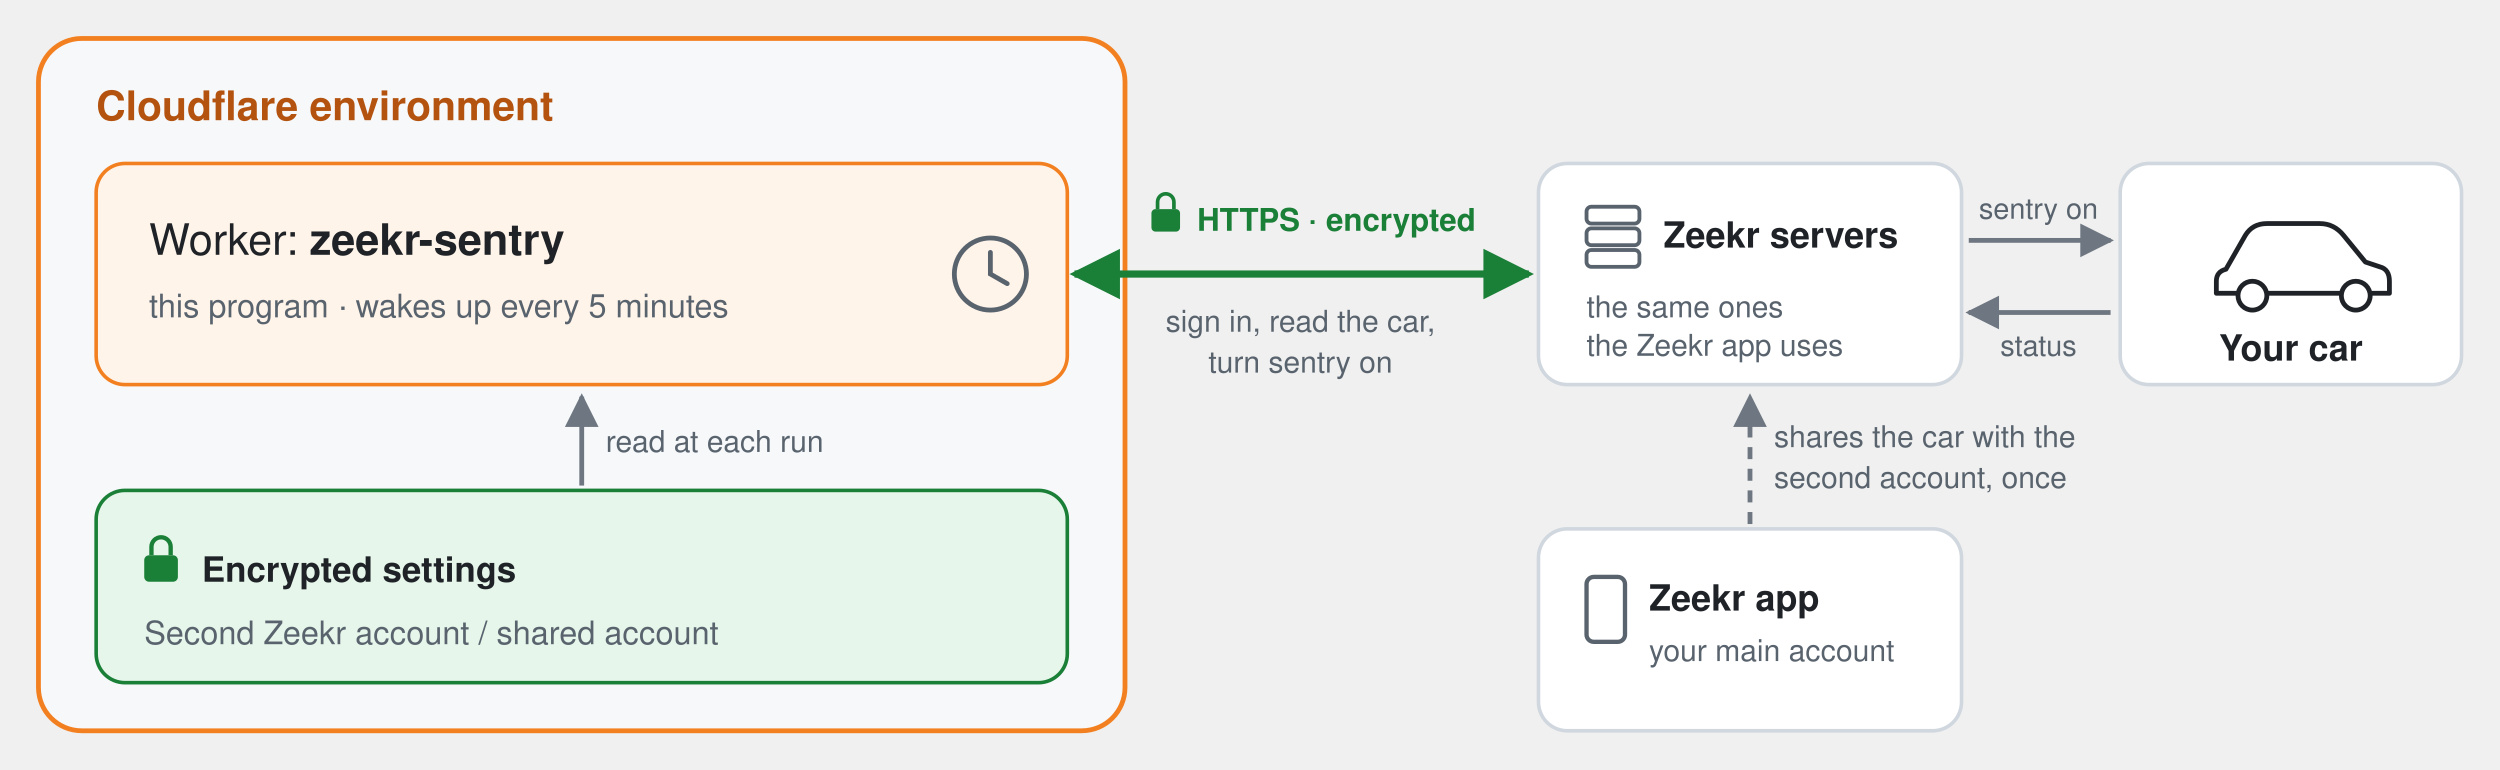
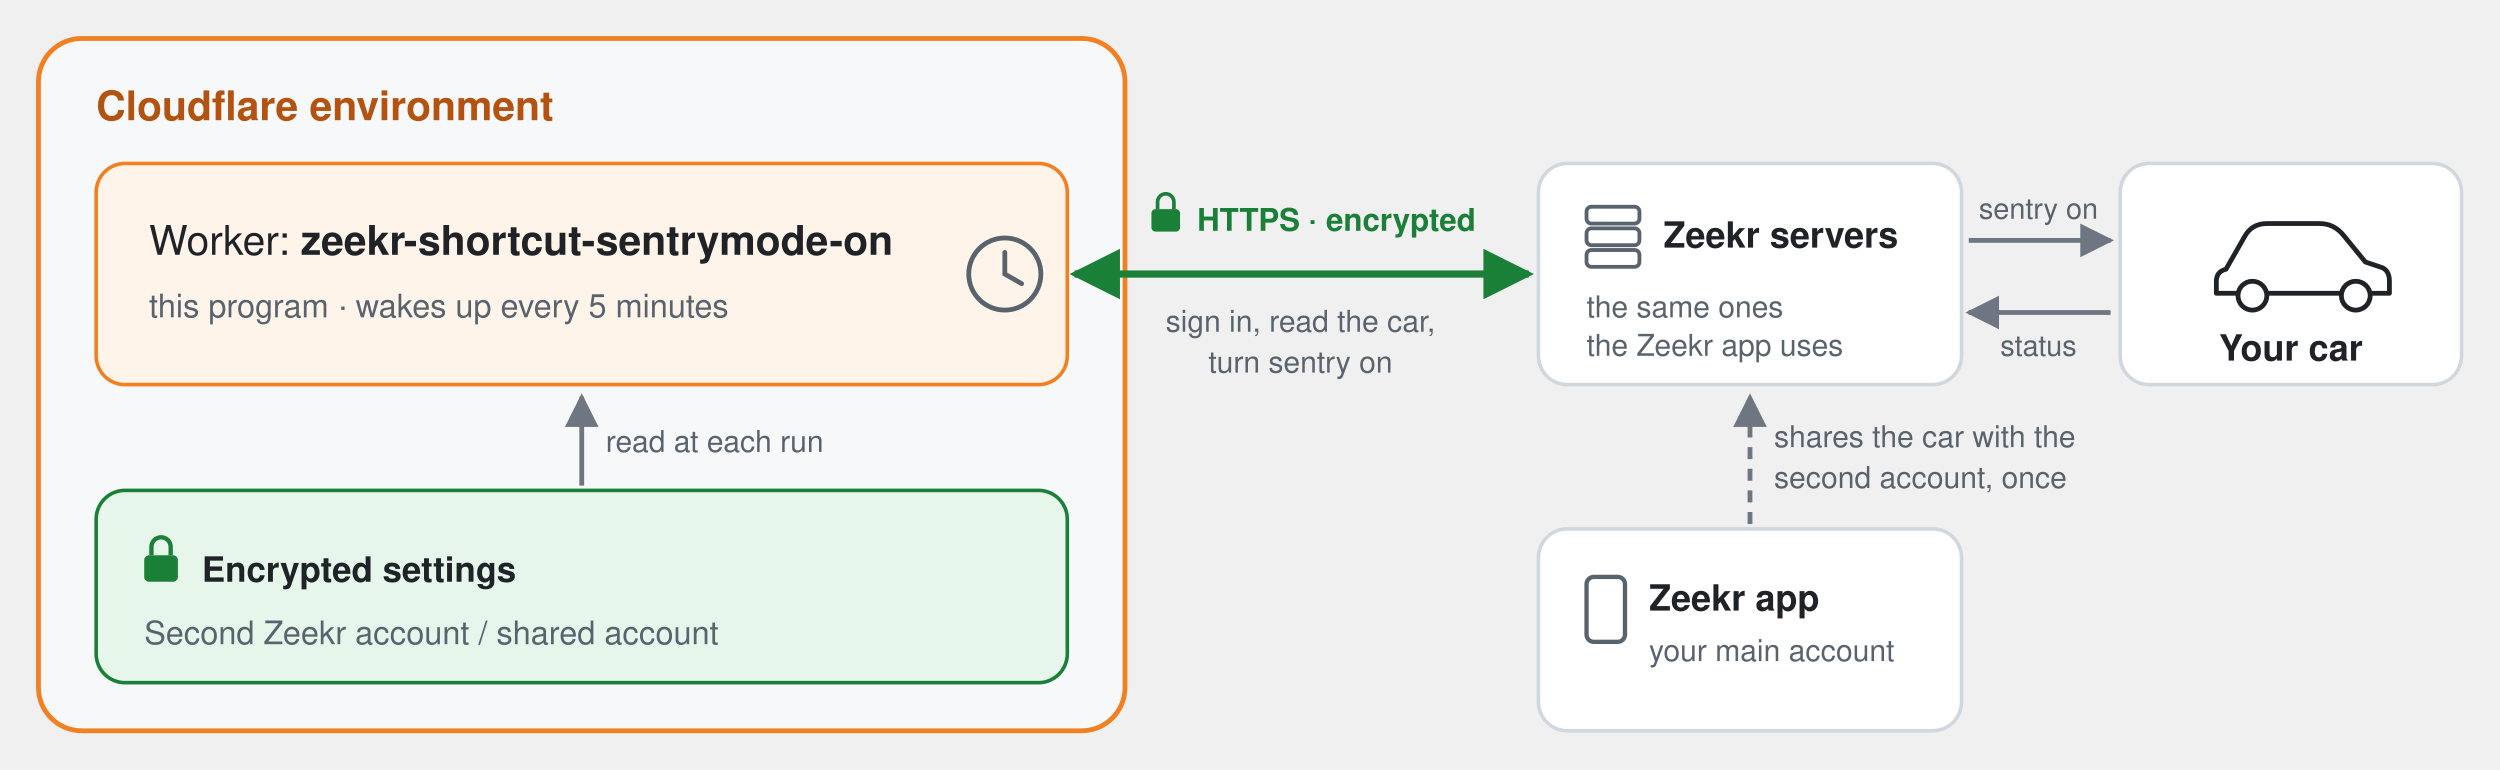
<svg xmlns="http://www.w3.org/2000/svg" viewBox="0 0 1040 320" width="1040" height="320" role="img" aria-label="A Worker in your Cloudflare environment keeps the second Zeekr account encrypted and talks to Zeekr's servers over an encrypted connection; the servers pass the sentry command to your car." font-family="-apple-system, BlinkMacSystemFont, 'Segoe UI', Helvetica, Arial, sans-serif">
  <defs>
    <marker id="arrow-line" viewBox="0 0 10 10" refX="9" refY="5" markerWidth="7" markerHeight="7" orient="auto-start-reverse">
      <path d="M0,0 L10,5 L0,10 z" fill="#6e7781" />
    </marker>
    <marker id="arrow-accent" viewBox="0 0 10 10" refX="9" refY="5" markerWidth="7" markerHeight="7" orient="auto-start-reverse">
      <path d="M0,0 L10,5 L0,10 z" fill="#1a7f37" />
    </marker>
  </defs>
  <g transform="translate(0,-28)">
    <rect x="16" y="44" width="452" height="288" rx="18" fill="#f6f8fa" stroke="#f38020" stroke-width="2" />
    <text x="40" y="78" font-size="17" font-weight="700" fill="#b4530f">Cloudflare environment</text>
    <rect x="40" y="96" width="404" height="92" rx="12" fill="#fff4ea" stroke="#f38020" stroke-width="1.5" />
-     <text x="62" y="134" font-size="18" fill="#1f2328">Worker: <tspan font-weight="700">zeekr-sentry</tspan>
+     <text x="62" y="134" font-size="17" fill="#1f2328">Worker: <tspan font-weight="700">zeekr-shortcut-sentrymode-on</tspan>
    </text>
    <text x="62" y="160" font-size="13.5" fill="#59636e">this program · wakes up every 5 minutes</text>
-     <circle cx="412" cy="142" r="15" fill="none" stroke="#59636e" stroke-width="2" />
-     <path d="M412,133 V142 L419,146" fill="none" stroke="#59636e" stroke-width="2" stroke-linecap="round" />
+     <circle cx="418" cy="142" r="15" fill="none" stroke="#59636e" stroke-width="2" />
+     <path d="M418,133 V142 L425,146" fill="none" stroke="#59636e" stroke-width="2" stroke-linecap="round" />
    <rect x="40" y="232" width="404" height="80" rx="12" fill="#e6f6ea" stroke="#1a7f37" stroke-width="1.5" />
    <path d="M63.0,259 v-3.5 a4.0,4.0 0 0 1 8.0,0 v3.5" fill="none" stroke="#1a7f37" stroke-width="1.8" />
    <rect x="60" y="259" width="14.0" height="11.0" rx="2.0" fill="#1a7f37" />
    <text x="84" y="270" font-size="14.5" font-weight="700" fill="#1f2328">Encrypted settings</text>
    <text x="60" y="296" font-size="13.5" fill="#59636e">Second Zeekr account / shared account</text>
    <line x1="242" y1="230" x2="242" y2="193" stroke="#6e7781" stroke-width="2" marker-end="url(#arrow-line)" />
    <text x="252" y="216" font-size="12.5" fill="#59636e">read at each run</text>
    <line x1="447" y1="142" x2="636" y2="142" stroke="#1a7f37" stroke-width="3" marker-start="url(#arrow-accent)" marker-end="url(#arrow-accent)" />
    <path d="M481.55,115 v-2.975 a3.4,3.4 0 0 1 6.8,0 v2.975" fill="none" stroke="#1a7f37" stroke-width="1.53" />
    <rect x="479" y="115" width="11.9" height="9.35" rx="1.7" fill="#1a7f37" />
    <text x="498" y="124" font-size="13" font-weight="700" fill="#1a7f37">HTTPS · encrypted</text>
    <text x="541" y="166" font-size="12.5" text-anchor="middle" fill="#59636e">sign in, read the car,</text>
    <text x="541" y="183" font-size="12.5" text-anchor="middle" fill="#59636e">turn sentry on</text>
    <g transform="translate(40,0)">
      <rect x="600" y="96" width="176" height="92" rx="12" fill="#ffffff" stroke="#d0d7de" stroke-width="1.5" />
      <rect x="620" y="114" width="22" height="7" rx="2" fill="none" stroke="#59636e" stroke-width="1.6" />
      <rect x="620" y="123" width="22" height="7" rx="2" fill="none" stroke="#59636e" stroke-width="1.6" />
      <rect x="620" y="132" width="22" height="7" rx="2" fill="none" stroke="#59636e" stroke-width="1.6" />
      <text x="652" y="131" font-size="15" font-weight="700" fill="#1f2328">Zeekr servers</text>
      <text x="620" y="160" font-size="12.5" fill="#59636e">the same ones</text>
      <text x="620" y="176" font-size="12.5" fill="#59636e">the Zeekr app uses</text>
      <line x1="779" y1="128" x2="838" y2="128" stroke="#6e7781" stroke-width="2" marker-end="url(#arrow-line)" />
      <text x="808" y="119" font-size="12" text-anchor="middle" fill="#59636e">sentry on</text>
      <line x1="838" y1="158" x2="779" y2="158" stroke="#6e7781" stroke-width="2" marker-end="url(#arrow-line)" />
      <text x="808" y="176" font-size="12" text-anchor="middle" fill="#59636e">status</text>
      <rect x="842" y="96" width="142" height="92" rx="12" fill="#ffffff" stroke="#d0d7de" stroke-width="1.5" />
      <path d="M886,140 L894,126 Q897,121 903,121 L925,121 Q931,121 935,126 L944,137 L950,139 Q954,140 954,145 L954,150 L882,150 L882,145 Q882,141 886,140 Z" fill="none" stroke="#1f2328" stroke-width="2" stroke-linejoin="round" />
      <circle cx="897" cy="151" r="6" fill="#ffffff" stroke="#1f2328" stroke-width="2" />
      <circle cx="940" cy="151" r="6" fill="#ffffff" stroke="#1f2328" stroke-width="2" />
      <text x="913" y="178" font-size="15" font-weight="700" text-anchor="middle" fill="#1f2328">Your car</text>
      <rect x="600" y="248" width="176" height="84" rx="12" fill="#ffffff" stroke="#d0d7de" stroke-width="1.5" />
      <rect x="620" y="268" width="16" height="27" rx="3" fill="none" stroke="#59636e" stroke-width="1.8" />
      <text x="646" y="282" font-size="15" font-weight="700" fill="#1f2328">Zeekr app</text>
      <text x="646" y="303" font-size="12.5" fill="#59636e">your main account</text>
      <line x1="688" y1="246" x2="688" y2="193" stroke="#6e7781" stroke-width="2" stroke-dasharray="5 4" marker-end="url(#arrow-line)" />
      <text x="698" y="214" font-size="12.5" fill="#59636e">shares the car with the</text>
      <text x="698" y="231" font-size="12.5" fill="#59636e">second account, once</text>
    </g>
  </g>
</svg>
